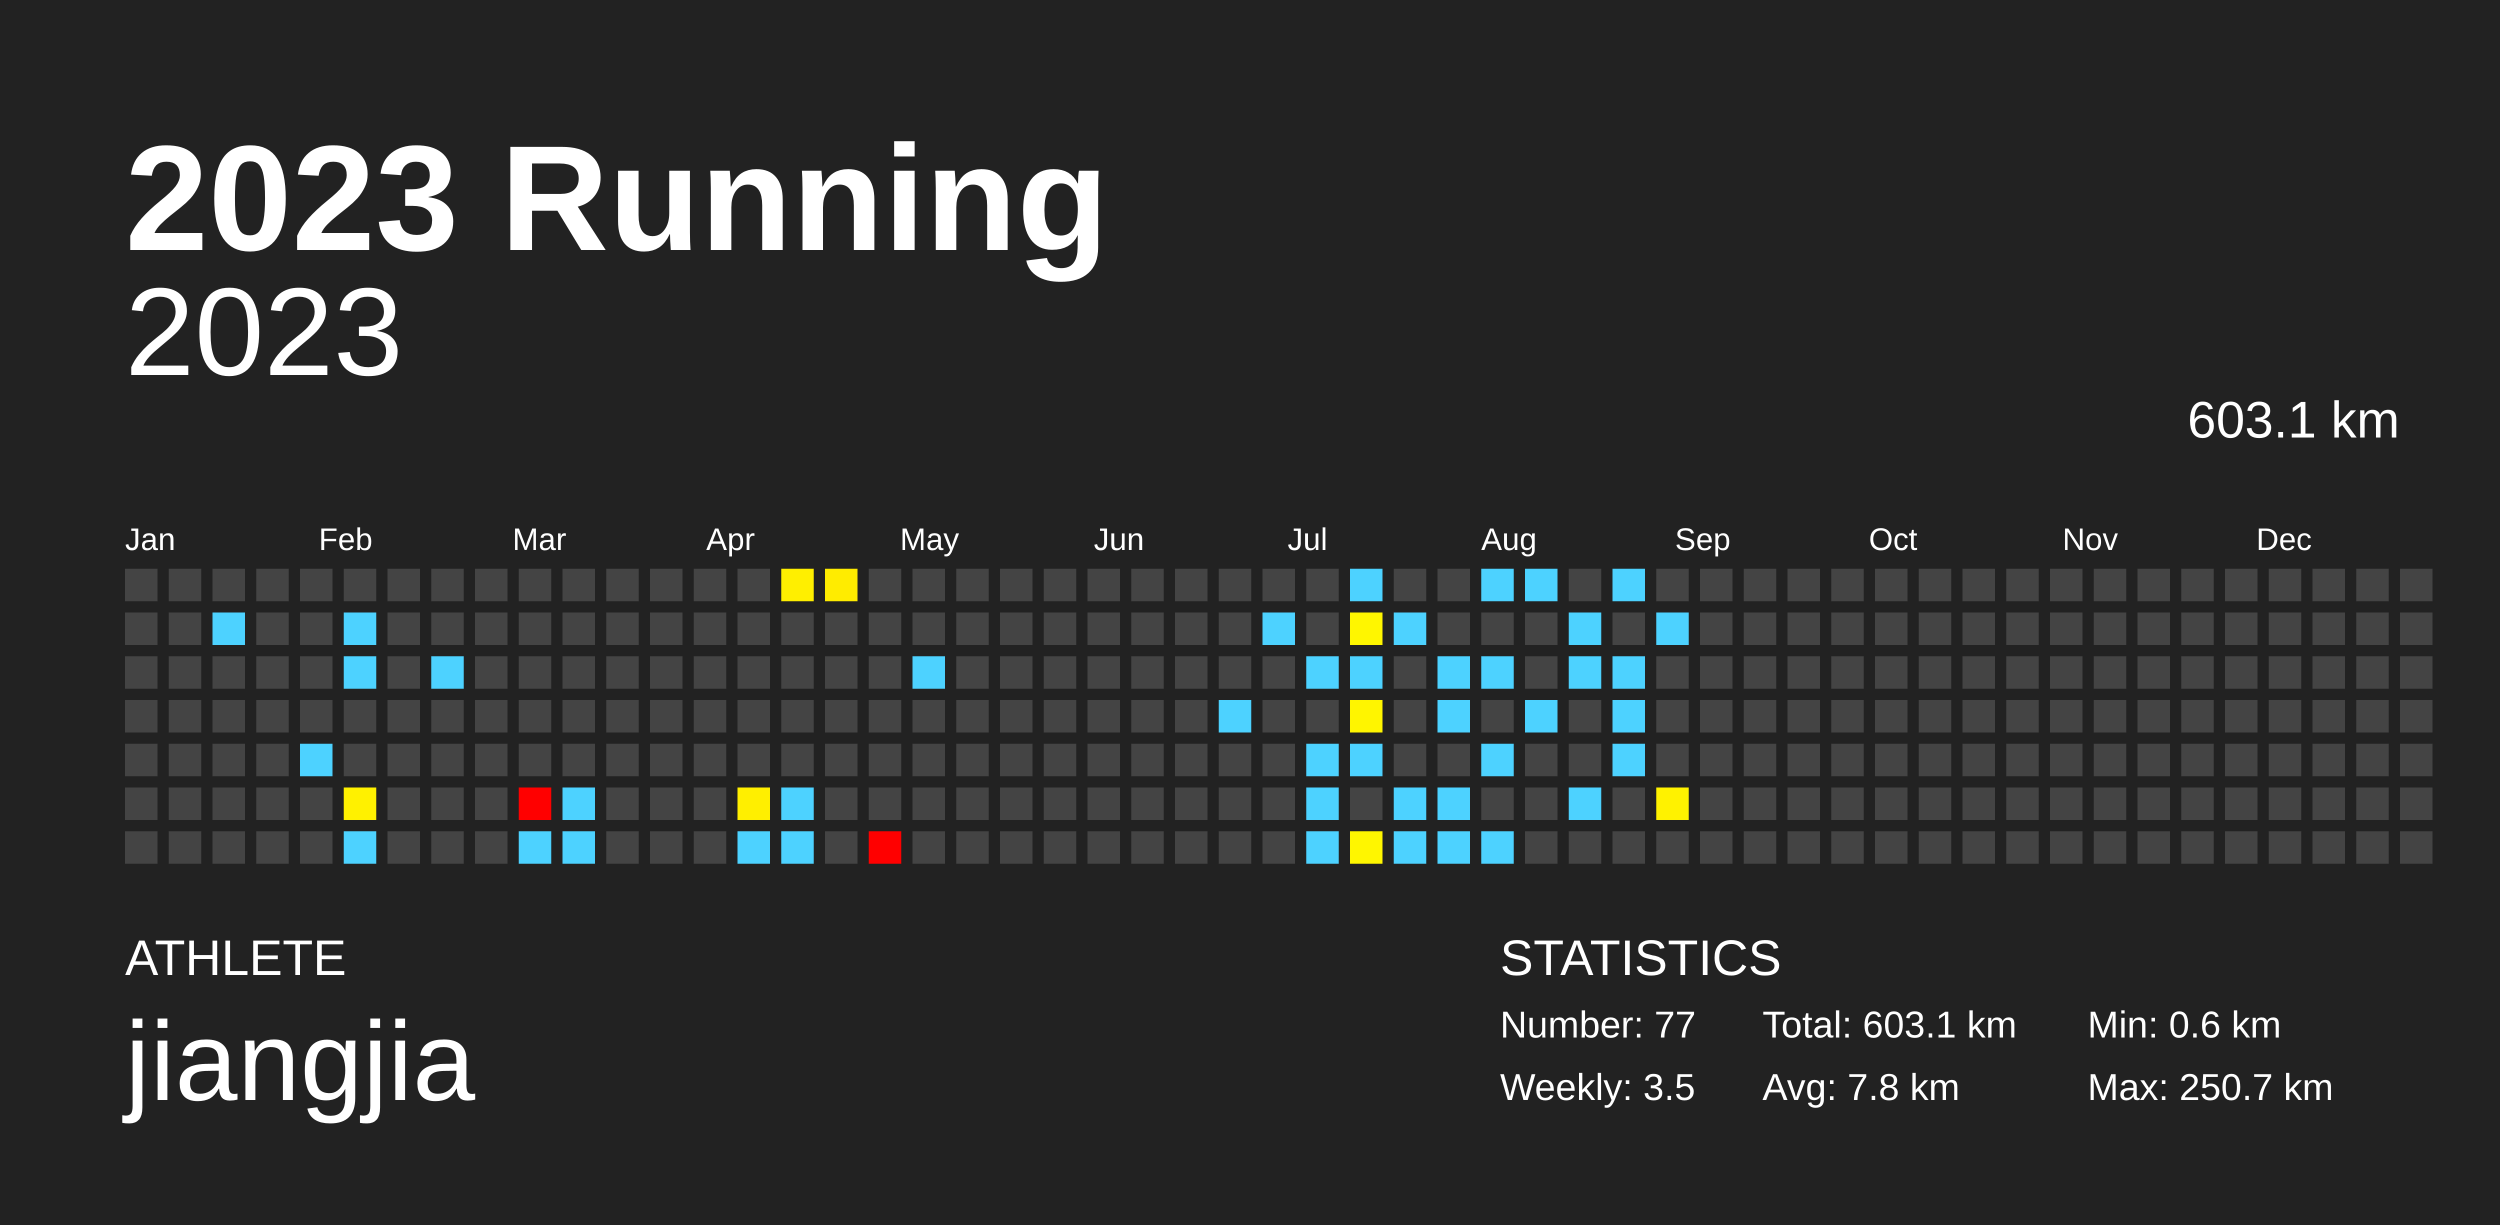
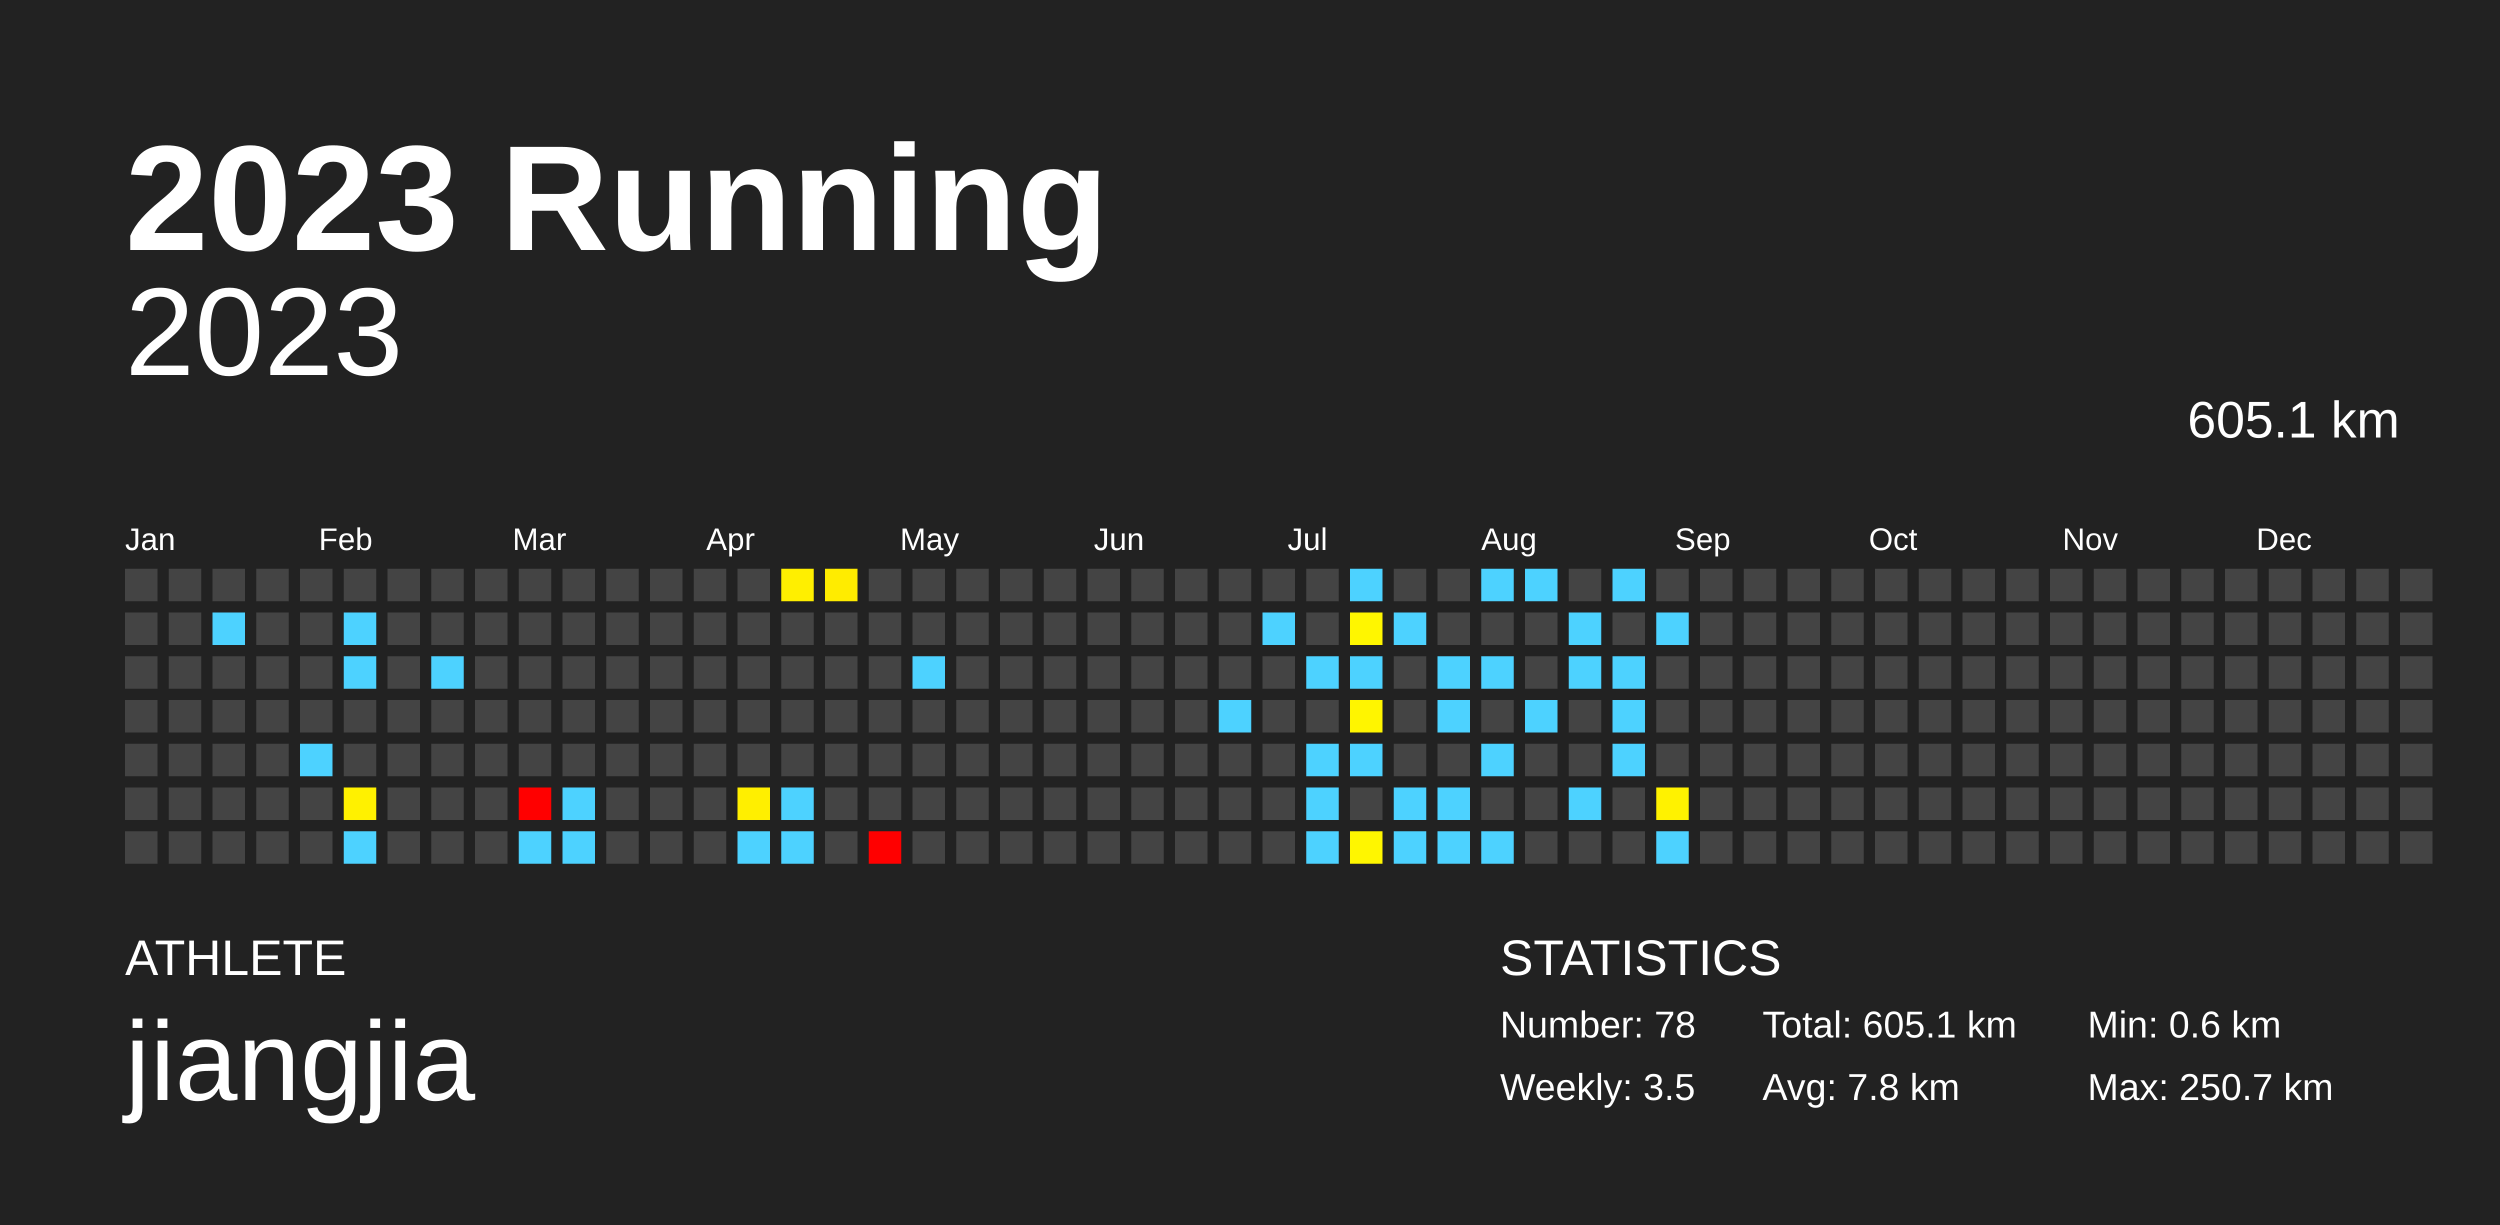
<svg xmlns="http://www.w3.org/2000/svg" baseProfile="full" height="98mm" version="1.1" viewBox="0,0,200,98" width="200mm">
  <defs />
  <rect fill="#222222" height="98" width="200" x="0" y="0" />
  <text fill="#FFFFFF" style="font-size:12px; font-family:Arial; font-weight:bold;" x="10" y="20">2023 Running</text>
  <text fill="#FFFFFF" style="font-size:4px; font-family:Arial" x="10" y="78">ATHLETE</text>
  <text fill="#FFFFFF" style="font-size:9px; font-family:Arial" x="10" y="88">jiangjia</text>
  <text fill="#FFFFFF" style="font-size:4px; font-family:Arial" x="120" y="78">STATISTICS</text>
-   <text fill="#FFFFFF" style="font-size:3px; font-family:Arial" x="120" y="83">Number: 77</text>
+   <text fill="#FFFFFF" style="font-size:3px; font-family:Arial" x="120" y="83">Number: 78</text>
  <text fill="#FFFFFF" style="font-size:3px; font-family:Arial" x="120" y="88">Weekly: 3.5</text>
-   <text fill="#FFFFFF" style="font-size:3px; font-family:Arial" x="141" y="83">Total: 603.1 km</text>
+   <text fill="#FFFFFF" style="font-size:3px; font-family:Arial" x="141" y="83">Total: 605.1 km</text>
  <text fill="#FFFFFF" style="font-size:3px; font-family:Arial" x="141" y="88">Avg: 7.8 km</text>
  <text fill="#FFFFFF" style="font-size:3px; font-family:Arial" x="167" y="83">Min: 0.6 km</text>
  <text fill="#FFFFFF" style="font-size:3px; font-family:Arial" x="167" y="88">Max: 250.7 km</text>
  <text alignment-baseline="hanging" fill="#FFFFFF" style="font-size:10.0px; font-family:Arial;" x="10" y="30">2023</text>
-   <text alignment-baseline="hanging" fill="#FFFFFF" style="font-size:4.125px; font-family:Arial;" x="175" y="35">603.1 km</text>
+   <text alignment-baseline="hanging" fill="#FFFFFF" style="font-size:4.125px; font-family:Arial;" x="175" y="35">605.1 km</text>
  <text fill="#FFFFFF" style="font-size:2.5px; font-family:Arial" x="10.0" y="44">Jan</text>
  <text fill="#FFFFFF" style="font-size:2.5px; font-family:Arial" x="25.5" y="44">Feb</text>
  <text fill="#FFFFFF" style="font-size:2.5px; font-family:Arial" x="41.0" y="44">Mar</text>
  <text fill="#FFFFFF" style="font-size:2.5px; font-family:Arial" x="56.5" y="44">Apr</text>
  <text fill="#FFFFFF" style="font-size:2.5px; font-family:Arial" x="72.0" y="44">May</text>
  <text fill="#FFFFFF" style="font-size:2.5px; font-family:Arial" x="87.5" y="44">Jun</text>
  <text fill="#FFFFFF" style="font-size:2.5px; font-family:Arial" x="103.0" y="44">Jul</text>
  <text fill="#FFFFFF" style="font-size:2.5px; font-family:Arial" x="118.5" y="44">Aug</text>
  <text fill="#FFFFFF" style="font-size:2.5px; font-family:Arial" x="134.0" y="44">Sep</text>
  <text fill="#FFFFFF" style="font-size:2.5px; font-family:Arial" x="149.5" y="44">Oct</text>
  <text fill="#FFFFFF" style="font-size:2.5px; font-family:Arial" x="165.0" y="44">Nov</text>
  <text fill="#FFFFFF" style="font-size:2.5px; font-family:Arial" x="180.5" y="44">Dec</text>
  <rect fill="#444444" height="2.6" width="2.6" x="10.0" y="45.5" />
  <rect fill="#444444" height="2.6" width="2.6" x="10.0" y="49.0" />
  <rect fill="#444444" height="2.6" width="2.6" x="10.0" y="52.5" />
  <rect fill="#444444" height="2.6" width="2.6" x="10.0" y="56.0" />
  <rect fill="#444444" height="2.6" width="2.6" x="10.0" y="59.5" />
  <rect fill="#444444" height="2.6" width="2.6" x="10.0" y="63.0" />
  <rect fill="#444444" height="2.6" width="2.6" x="10.0" y="66.5" />
  <rect fill="#444444" height="2.6" width="2.6" x="13.5" y="45.5" />
  <rect fill="#444444" height="2.6" width="2.6" x="13.5" y="49.0" />
  <rect fill="#444444" height="2.6" width="2.6" x="13.5" y="52.5" />
  <rect fill="#444444" height="2.6" width="2.6" x="13.5" y="56.0" />
  <rect fill="#444444" height="2.6" width="2.6" x="13.5" y="59.5" />
  <rect fill="#444444" height="2.6" width="2.6" x="13.5" y="63.0" />
  <rect fill="#444444" height="2.6" width="2.6" x="13.5" y="66.5" />
  <rect fill="#444444" height="2.6" width="2.6" x="17.0" y="45.5" />
  <rect fill="#4dd2ff" height="2.6" width="2.6" x="17.0" y="49.0" />
  <rect fill="#444444" height="2.6" width="2.6" x="17.0" y="52.5" />
  <rect fill="#444444" height="2.6" width="2.6" x="17.0" y="56.0" />
  <rect fill="#444444" height="2.6" width="2.6" x="17.0" y="59.5" />
  <rect fill="#444444" height="2.6" width="2.6" x="17.0" y="63.0" />
  <rect fill="#444444" height="2.6" width="2.6" x="17.0" y="66.5" />
  <rect fill="#444444" height="2.6" width="2.6" x="20.5" y="45.5" />
  <rect fill="#444444" height="2.6" width="2.6" x="20.5" y="49.0" />
  <rect fill="#444444" height="2.6" width="2.6" x="20.5" y="52.5" />
  <rect fill="#444444" height="2.6" width="2.6" x="20.5" y="56.0" />
  <rect fill="#444444" height="2.6" width="2.6" x="20.5" y="59.5" />
  <rect fill="#444444" height="2.6" width="2.6" x="20.5" y="63.0" />
  <rect fill="#444444" height="2.6" width="2.6" x="20.5" y="66.5" />
  <rect fill="#444444" height="2.6" width="2.6" x="24.0" y="45.5" />
  <rect fill="#444444" height="2.6" width="2.6" x="24.0" y="49.0" />
  <rect fill="#444444" height="2.6" width="2.6" x="24.0" y="52.5" />
  <rect fill="#444444" height="2.6" width="2.6" x="24.0" y="56.0" />
  <rect fill="#4dd2ff" height="2.6" width="2.6" x="24.0" y="59.5" />
  <rect fill="#444444" height="2.6" width="2.6" x="24.0" y="63.0" />
  <rect fill="#444444" height="2.6" width="2.6" x="24.0" y="66.5" />
  <rect fill="#444444" height="2.6" width="2.6" x="27.5" y="45.5" />
  <rect fill="#4dd2ff" height="2.6" width="2.6" x="27.5" y="49.0" />
  <rect fill="#4dd2ff" height="2.6" width="2.6" x="27.5" y="52.5" />
  <rect fill="#444444" height="2.6" width="2.6" x="27.5" y="56.0" />
  <rect fill="#444444" height="2.6" width="2.6" x="27.5" y="59.5" />
  <rect fill="#fff100" height="2.6" width="2.6" x="27.5" y="63.0" />
  <rect fill="#4dd2ff" height="2.6" width="2.6" x="27.5" y="66.5" />
  <rect fill="#444444" height="2.6" width="2.6" x="31.0" y="45.5" />
  <rect fill="#444444" height="2.6" width="2.6" x="31.0" y="49.0" />
  <rect fill="#444444" height="2.6" width="2.6" x="31.0" y="52.5" />
  <rect fill="#444444" height="2.6" width="2.6" x="31.0" y="56.0" />
  <rect fill="#444444" height="2.6" width="2.6" x="31.0" y="59.5" />
  <rect fill="#444444" height="2.6" width="2.6" x="31.0" y="63.0" />
  <rect fill="#444444" height="2.6" width="2.6" x="31.0" y="66.5" />
  <rect fill="#444444" height="2.6" width="2.6" x="34.5" y="45.5" />
  <rect fill="#444444" height="2.6" width="2.6" x="34.5" y="49.0" />
  <rect fill="#4dd2ff" height="2.6" width="2.6" x="34.5" y="52.5" />
  <rect fill="#444444" height="2.6" width="2.6" x="34.5" y="56.0" />
  <rect fill="#444444" height="2.6" width="2.6" x="34.5" y="59.5" />
  <rect fill="#444444" height="2.6" width="2.6" x="34.5" y="63.0" />
  <rect fill="#444444" height="2.6" width="2.6" x="34.5" y="66.5" />
  <rect fill="#444444" height="2.6" width="2.6" x="38.0" y="45.5" />
  <rect fill="#444444" height="2.6" width="2.6" x="38.0" y="49.0" />
  <rect fill="#444444" height="2.6" width="2.6" x="38.0" y="52.5" />
  <rect fill="#444444" height="2.6" width="2.6" x="38.0" y="56.0" />
  <rect fill="#444444" height="2.6" width="2.6" x="38.0" y="59.5" />
  <rect fill="#444444" height="2.6" width="2.6" x="38.0" y="63.0" />
  <rect fill="#444444" height="2.6" width="2.6" x="38.0" y="66.5" />
  <rect fill="#444444" height="2.6" width="2.6" x="41.5" y="45.5" />
  <rect fill="#444444" height="2.6" width="2.6" x="41.5" y="49.0" />
  <rect fill="#444444" height="2.6" width="2.6" x="41.5" y="52.5" />
  <rect fill="#444444" height="2.6" width="2.6" x="41.5" y="56.0" />
  <rect fill="#444444" height="2.6" width="2.6" x="41.5" y="59.5" />
  <rect fill="red" height="2.6" width="2.6" x="41.5" y="63.0" />
  <rect fill="#4dd2ff" height="2.6" width="2.6" x="41.5" y="66.5" />
  <rect fill="#444444" height="2.6" width="2.6" x="45.0" y="45.5" />
  <rect fill="#444444" height="2.6" width="2.6" x="45.0" y="49.0" />
  <rect fill="#444444" height="2.6" width="2.6" x="45.0" y="52.5" />
  <rect fill="#444444" height="2.6" width="2.6" x="45.0" y="56.0" />
  <rect fill="#444444" height="2.6" width="2.6" x="45.0" y="59.5" />
  <rect fill="#4dd2ff" height="2.6" width="2.6" x="45.0" y="63.0" />
  <rect fill="#4dd2ff" height="2.6" width="2.6" x="45.0" y="66.5" />
  <rect fill="#444444" height="2.6" width="2.6" x="48.5" y="45.5" />
  <rect fill="#444444" height="2.6" width="2.6" x="48.5" y="49.0" />
  <rect fill="#444444" height="2.6" width="2.6" x="48.5" y="52.5" />
  <rect fill="#444444" height="2.6" width="2.6" x="48.5" y="56.0" />
  <rect fill="#444444" height="2.6" width="2.6" x="48.5" y="59.5" />
  <rect fill="#444444" height="2.6" width="2.6" x="48.5" y="63.0" />
  <rect fill="#444444" height="2.6" width="2.6" x="48.5" y="66.5" />
  <rect fill="#444444" height="2.6" width="2.6" x="52.0" y="45.5" />
  <rect fill="#444444" height="2.6" width="2.6" x="52.0" y="49.0" />
  <rect fill="#444444" height="2.6" width="2.6" x="52.0" y="52.5" />
  <rect fill="#444444" height="2.6" width="2.6" x="52.0" y="56.0" />
  <rect fill="#444444" height="2.6" width="2.6" x="52.0" y="59.5" />
  <rect fill="#444444" height="2.6" width="2.6" x="52.0" y="63.0" />
  <rect fill="#444444" height="2.6" width="2.6" x="52.0" y="66.5" />
  <rect fill="#444444" height="2.6" width="2.6" x="55.5" y="45.5" />
  <rect fill="#444444" height="2.6" width="2.6" x="55.5" y="49.0" />
  <rect fill="#444444" height="2.6" width="2.6" x="55.5" y="52.5" />
  <rect fill="#444444" height="2.6" width="2.6" x="55.5" y="56.0" />
  <rect fill="#444444" height="2.6" width="2.6" x="55.5" y="59.5" />
  <rect fill="#444444" height="2.6" width="2.6" x="55.5" y="63.0" />
  <rect fill="#444444" height="2.6" width="2.6" x="55.5" y="66.5" />
  <rect fill="#444444" height="2.6" width="2.6" x="59.0" y="45.5" />
  <rect fill="#444444" height="2.6" width="2.6" x="59.0" y="49.0" />
  <rect fill="#444444" height="2.6" width="2.6" x="59.0" y="52.5" />
  <rect fill="#444444" height="2.6" width="2.6" x="59.0" y="56.0" />
  <rect fill="#444444" height="2.6" width="2.6" x="59.0" y="59.5" />
  <rect fill="#ffef00" height="2.6" width="2.6" x="59.0" y="63.0" />
  <rect fill="#4dd2ff" height="2.6" width="2.6" x="59.0" y="66.5" />
  <rect fill="#ffef00" height="2.6" width="2.6" x="62.5" y="45.5" />
  <rect fill="#444444" height="2.6" width="2.6" x="62.5" y="49.0" />
  <rect fill="#444444" height="2.6" width="2.6" x="62.5" y="52.5" />
  <rect fill="#444444" height="2.6" width="2.6" x="62.5" y="56.0" />
  <rect fill="#444444" height="2.6" width="2.6" x="62.5" y="59.5" />
  <rect fill="#4dd2ff" height="2.6" width="2.6" x="62.5" y="63.0" />
  <rect fill="#4dd2ff" height="2.6" width="2.6" x="62.5" y="66.5" />
  <rect fill="#ffec00" height="2.6" width="2.6" x="66.0" y="45.5" />
  <rect fill="#444444" height="2.6" width="2.6" x="66.0" y="49.0" />
  <rect fill="#444444" height="2.6" width="2.6" x="66.0" y="52.5" />
  <rect fill="#444444" height="2.6" width="2.6" x="66.0" y="56.0" />
  <rect fill="#444444" height="2.6" width="2.6" x="66.0" y="59.5" />
  <rect fill="#444444" height="2.6" width="2.6" x="66.0" y="63.0" />
  <rect fill="#444444" height="2.6" width="2.6" x="66.0" y="66.5" />
  <rect fill="#444444" height="2.6" width="2.6" x="69.5" y="45.5" />
  <rect fill="#444444" height="2.6" width="2.6" x="69.5" y="49.0" />
  <rect fill="#444444" height="2.6" width="2.6" x="69.5" y="52.5" />
  <rect fill="#444444" height="2.6" width="2.6" x="69.5" y="56.0" />
  <rect fill="#444444" height="2.6" width="2.6" x="69.5" y="59.5" />
  <rect fill="#444444" height="2.6" width="2.6" x="69.5" y="63.0" />
  <rect fill="red" height="2.6" width="2.6" x="69.5" y="66.5" />
  <rect fill="#444444" height="2.6" width="2.6" x="73.0" y="45.5" />
  <rect fill="#444444" height="2.6" width="2.6" x="73.0" y="49.0" />
  <rect fill="#4dd2ff" height="2.6" width="2.6" x="73.0" y="52.5" />
  <rect fill="#444444" height="2.6" width="2.6" x="73.0" y="56.0" />
  <rect fill="#444444" height="2.6" width="2.6" x="73.0" y="59.5" />
  <rect fill="#444444" height="2.6" width="2.6" x="73.0" y="63.0" />
  <rect fill="#444444" height="2.6" width="2.6" x="73.0" y="66.5" />
  <rect fill="#444444" height="2.6" width="2.6" x="76.5" y="45.5" />
  <rect fill="#444444" height="2.6" width="2.6" x="76.5" y="49.0" />
  <rect fill="#444444" height="2.6" width="2.6" x="76.5" y="52.5" />
  <rect fill="#444444" height="2.6" width="2.6" x="76.5" y="56.0" />
  <rect fill="#444444" height="2.6" width="2.6" x="76.5" y="59.5" />
  <rect fill="#444444" height="2.6" width="2.6" x="76.5" y="63.0" />
  <rect fill="#444444" height="2.6" width="2.6" x="76.5" y="66.5" />
  <rect fill="#444444" height="2.6" width="2.6" x="80.0" y="45.5" />
  <rect fill="#444444" height="2.6" width="2.6" x="80.0" y="49.0" />
  <rect fill="#444444" height="2.6" width="2.6" x="80.0" y="52.5" />
  <rect fill="#444444" height="2.6" width="2.6" x="80.0" y="56.0" />
  <rect fill="#444444" height="2.6" width="2.6" x="80.0" y="59.5" />
  <rect fill="#444444" height="2.6" width="2.6" x="80.0" y="63.0" />
  <rect fill="#444444" height="2.6" width="2.6" x="80.0" y="66.5" />
  <rect fill="#444444" height="2.6" width="2.6" x="83.5" y="45.5" />
  <rect fill="#444444" height="2.6" width="2.6" x="83.5" y="49.0" />
  <rect fill="#444444" height="2.6" width="2.6" x="83.5" y="52.5" />
  <rect fill="#444444" height="2.6" width="2.6" x="83.5" y="56.0" />
  <rect fill="#444444" height="2.6" width="2.6" x="83.5" y="59.5" />
  <rect fill="#444444" height="2.6" width="2.6" x="83.5" y="63.0" />
  <rect fill="#444444" height="2.6" width="2.6" x="83.5" y="66.5" />
  <rect fill="#444444" height="2.6" width="2.6" x="87.0" y="45.5" />
  <rect fill="#444444" height="2.6" width="2.6" x="87.0" y="49.0" />
  <rect fill="#444444" height="2.6" width="2.6" x="87.0" y="52.5" />
  <rect fill="#444444" height="2.6" width="2.6" x="87.0" y="56.0" />
  <rect fill="#444444" height="2.6" width="2.6" x="87.0" y="59.5" />
  <rect fill="#444444" height="2.6" width="2.6" x="87.0" y="63.0" />
  <rect fill="#444444" height="2.6" width="2.6" x="87.0" y="66.5" />
  <rect fill="#444444" height="2.6" width="2.6" x="90.5" y="45.5" />
  <rect fill="#444444" height="2.6" width="2.6" x="90.5" y="49.0" />
  <rect fill="#444444" height="2.6" width="2.6" x="90.5" y="52.5" />
  <rect fill="#444444" height="2.6" width="2.6" x="90.5" y="56.0" />
  <rect fill="#444444" height="2.6" width="2.6" x="90.5" y="59.5" />
  <rect fill="#444444" height="2.6" width="2.6" x="90.5" y="63.0" />
  <rect fill="#444444" height="2.6" width="2.6" x="90.5" y="66.5" />
  <rect fill="#444444" height="2.6" width="2.6" x="94.0" y="45.5" />
  <rect fill="#444444" height="2.6" width="2.6" x="94.0" y="49.0" />
  <rect fill="#444444" height="2.6" width="2.6" x="94.0" y="52.5" />
  <rect fill="#444444" height="2.6" width="2.6" x="94.0" y="56.0" />
  <rect fill="#444444" height="2.6" width="2.6" x="94.0" y="59.5" />
  <rect fill="#444444" height="2.6" width="2.6" x="94.0" y="63.0" />
  <rect fill="#444444" height="2.6" width="2.6" x="94.0" y="66.5" />
  <rect fill="#444444" height="2.6" width="2.6" x="97.5" y="45.5" />
  <rect fill="#444444" height="2.6" width="2.6" x="97.5" y="49.0" />
  <rect fill="#444444" height="2.6" width="2.6" x="97.5" y="52.5" />
  <rect fill="#4dd2ff" height="2.6" width="2.6" x="97.5" y="56.0" />
  <rect fill="#444444" height="2.6" width="2.6" x="97.5" y="59.5" />
  <rect fill="#444444" height="2.6" width="2.6" x="97.5" y="63.0" />
  <rect fill="#444444" height="2.6" width="2.6" x="97.5" y="66.5" />
  <rect fill="#444444" height="2.6" width="2.6" x="101.0" y="45.5" />
  <rect fill="#4dd2ff" height="2.6" width="2.6" x="101.0" y="49.0" />
  <rect fill="#444444" height="2.6" width="2.6" x="101.0" y="52.5" />
  <rect fill="#444444" height="2.6" width="2.6" x="101.0" y="56.0" />
  <rect fill="#444444" height="2.6" width="2.6" x="101.0" y="59.5" />
  <rect fill="#444444" height="2.6" width="2.6" x="101.0" y="63.0" />
  <rect fill="#444444" height="2.6" width="2.6" x="101.0" y="66.5" />
  <rect fill="#444444" height="2.6" width="2.6" x="104.5" y="45.5" />
  <rect fill="#444444" height="2.6" width="2.6" x="104.5" y="49.0" />
  <rect fill="#4dd2ff" height="2.6" width="2.6" x="104.5" y="52.5" />
  <rect fill="#444444" height="2.6" width="2.6" x="104.5" y="56.0" />
  <rect fill="#4dd2ff" height="2.6" width="2.6" x="104.5" y="59.5" />
  <rect fill="#4dd2ff" height="2.6" width="2.6" x="104.5" y="63.0" />
  <rect fill="#4dd2ff" height="2.6" width="2.6" x="104.5" y="66.5" />
  <rect fill="#4dd2ff" height="2.6" width="2.6" x="108.0" y="45.5" />
  <rect fill="#fff600" height="2.6" width="2.6" x="108.0" y="49.0" />
  <rect fill="#4dd2ff" height="2.6" width="2.6" x="108.0" y="52.5" />
  <rect fill="#fff500" height="2.6" width="2.6" x="108.0" y="56.0" />
  <rect fill="#4dd2ff" height="2.6" width="2.6" x="108.0" y="59.5" />
  <rect fill="#444444" height="2.6" width="2.6" x="108.0" y="63.0" />
  <rect fill="#fff600" height="2.6" width="2.6" x="108.0" y="66.5" />
  <rect fill="#444444" height="2.6" width="2.6" x="111.5" y="45.5" />
  <rect fill="#4dd2ff" height="2.6" width="2.6" x="111.5" y="49.0" />
  <rect fill="#444444" height="2.6" width="2.6" x="111.5" y="52.5" />
  <rect fill="#444444" height="2.6" width="2.6" x="111.5" y="56.0" />
  <rect fill="#444444" height="2.6" width="2.6" x="111.5" y="59.5" />
  <rect fill="#4dd2ff" height="2.6" width="2.6" x="111.5" y="63.0" />
  <rect fill="#4dd2ff" height="2.6" width="2.6" x="111.5" y="66.5" />
  <rect fill="#444444" height="2.6" width="2.6" x="115.0" y="45.5" />
  <rect fill="#444444" height="2.6" width="2.6" x="115.0" y="49.0" />
  <rect fill="#4dd2ff" height="2.6" width="2.6" x="115.0" y="52.5" />
  <rect fill="#4dd2ff" height="2.6" width="2.6" x="115.0" y="56.0" />
  <rect fill="#444444" height="2.6" width="2.6" x="115.0" y="59.5" />
  <rect fill="#4dd2ff" height="2.6" width="2.6" x="115.0" y="63.0" />
  <rect fill="#4dd2ff" height="2.6" width="2.6" x="115.0" y="66.5" />
  <rect fill="#4dd2ff" height="2.6" width="2.6" x="118.5" y="45.5" />
  <rect fill="#444444" height="2.6" width="2.6" x="118.5" y="49.0" />
  <rect fill="#4dd2ff" height="2.6" width="2.6" x="118.5" y="52.5" />
  <rect fill="#444444" height="2.6" width="2.6" x="118.5" y="56.0" />
  <rect fill="#4dd2ff" height="2.6" width="2.6" x="118.5" y="59.5" />
  <rect fill="#444444" height="2.6" width="2.6" x="118.5" y="63.0" />
  <rect fill="#4dd2ff" height="2.6" width="2.6" x="118.5" y="66.5" />
  <rect fill="#4dd2ff" height="2.6" width="2.6" x="122.0" y="45.5" />
  <rect fill="#444444" height="2.6" width="2.6" x="122.0" y="49.0" />
  <rect fill="#444444" height="2.6" width="2.6" x="122.0" y="52.5" />
  <rect fill="#4dd2ff" height="2.6" width="2.6" x="122.0" y="56.0" />
  <rect fill="#444444" height="2.6" width="2.6" x="122.0" y="59.5" />
  <rect fill="#444444" height="2.6" width="2.6" x="122.0" y="63.0" />
  <rect fill="#444444" height="2.6" width="2.6" x="122.0" y="66.5" />
  <rect fill="#444444" height="2.6" width="2.6" x="125.5" y="45.5" />
  <rect fill="#4dd2ff" height="2.6" width="2.6" x="125.5" y="49.0" />
  <rect fill="#4dd2ff" height="2.6" width="2.6" x="125.5" y="52.5" />
  <rect fill="#444444" height="2.6" width="2.6" x="125.5" y="56.0" />
  <rect fill="#444444" height="2.6" width="2.6" x="125.5" y="59.5" />
  <rect fill="#4dd2ff" height="2.6" width="2.6" x="125.5" y="63.0" />
  <rect fill="#444444" height="2.6" width="2.6" x="125.5" y="66.5" />
  <rect fill="#4dd2ff" height="2.6" width="2.6" x="129.0" y="45.5" />
  <rect fill="#444444" height="2.6" width="2.6" x="129.0" y="49.0" />
  <rect fill="#4dd2ff" height="2.6" width="2.6" x="129.0" y="52.5" />
  <rect fill="#4dd2ff" height="2.6" width="2.6" x="129.0" y="56.0" />
  <rect fill="#4dd2ff" height="2.6" width="2.6" x="129.0" y="59.5" />
  <rect fill="#444444" height="2.6" width="2.6" x="129.0" y="63.0" />
  <rect fill="#444444" height="2.6" width="2.6" x="129.0" y="66.5" />
  <rect fill="#444444" height="2.6" width="2.6" x="132.5" y="45.5" />
  <rect fill="#4dd2ff" height="2.6" width="2.6" x="132.5" y="49.0" />
  <rect fill="#444444" height="2.6" width="2.6" x="132.5" y="52.5" />
  <rect fill="#444444" height="2.6" width="2.6" x="132.5" y="56.0" />
  <rect fill="#444444" height="2.6" width="2.6" x="132.5" y="59.5" />
  <rect fill="#fff200" height="2.6" width="2.6" x="132.5" y="63.0" />
-   <rect fill="#444444" height="2.6" width="2.6" x="132.5" y="66.5" />
+   <rect fill="#4dd2ff" height="2.6" width="2.6" x="132.5" y="66.5" />
  <rect fill="#444444" height="2.6" width="2.6" x="136.0" y="45.5" />
  <rect fill="#444444" height="2.6" width="2.6" x="136.0" y="49.0" />
  <rect fill="#444444" height="2.6" width="2.6" x="136.0" y="52.5" />
  <rect fill="#444444" height="2.6" width="2.6" x="136.0" y="56.0" />
  <rect fill="#444444" height="2.6" width="2.6" x="136.0" y="59.5" />
  <rect fill="#444444" height="2.6" width="2.6" x="136.0" y="63.0" />
  <rect fill="#444444" height="2.6" width="2.6" x="136.0" y="66.5" />
  <rect fill="#444444" height="2.6" width="2.6" x="139.5" y="45.5" />
  <rect fill="#444444" height="2.6" width="2.6" x="139.5" y="49.0" />
  <rect fill="#444444" height="2.6" width="2.6" x="139.5" y="52.5" />
  <rect fill="#444444" height="2.6" width="2.6" x="139.5" y="56.0" />
  <rect fill="#444444" height="2.6" width="2.6" x="139.5" y="59.5" />
  <rect fill="#444444" height="2.6" width="2.6" x="139.5" y="63.0" />
  <rect fill="#444444" height="2.6" width="2.6" x="139.5" y="66.5" />
  <rect fill="#444444" height="2.6" width="2.6" x="143.0" y="45.5" />
  <rect fill="#444444" height="2.6" width="2.6" x="143.0" y="49.0" />
  <rect fill="#444444" height="2.6" width="2.6" x="143.0" y="52.5" />
  <rect fill="#444444" height="2.6" width="2.6" x="143.0" y="56.0" />
  <rect fill="#444444" height="2.6" width="2.6" x="143.0" y="59.5" />
  <rect fill="#444444" height="2.6" width="2.6" x="143.0" y="63.0" />
  <rect fill="#444444" height="2.6" width="2.6" x="143.0" y="66.5" />
  <rect fill="#444444" height="2.6" width="2.6" x="146.5" y="45.5" />
  <rect fill="#444444" height="2.6" width="2.6" x="146.5" y="49.0" />
  <rect fill="#444444" height="2.6" width="2.6" x="146.5" y="52.5" />
  <rect fill="#444444" height="2.6" width="2.6" x="146.5" y="56.0" />
  <rect fill="#444444" height="2.6" width="2.6" x="146.5" y="59.5" />
  <rect fill="#444444" height="2.6" width="2.6" x="146.5" y="63.0" />
  <rect fill="#444444" height="2.6" width="2.6" x="146.5" y="66.5" />
  <rect fill="#444444" height="2.6" width="2.6" x="150.0" y="45.5" />
  <rect fill="#444444" height="2.6" width="2.6" x="150.0" y="49.0" />
  <rect fill="#444444" height="2.6" width="2.6" x="150.0" y="52.5" />
  <rect fill="#444444" height="2.6" width="2.6" x="150.0" y="56.0" />
  <rect fill="#444444" height="2.6" width="2.6" x="150.0" y="59.5" />
  <rect fill="#444444" height="2.6" width="2.6" x="150.0" y="63.0" />
  <rect fill="#444444" height="2.6" width="2.6" x="150.0" y="66.5" />
  <rect fill="#444444" height="2.6" width="2.6" x="153.5" y="45.5" />
  <rect fill="#444444" height="2.6" width="2.6" x="153.5" y="49.0" />
  <rect fill="#444444" height="2.6" width="2.6" x="153.5" y="52.5" />
  <rect fill="#444444" height="2.6" width="2.6" x="153.5" y="56.0" />
  <rect fill="#444444" height="2.6" width="2.6" x="153.5" y="59.5" />
  <rect fill="#444444" height="2.6" width="2.6" x="153.5" y="63.0" />
  <rect fill="#444444" height="2.6" width="2.6" x="153.5" y="66.5" />
  <rect fill="#444444" height="2.6" width="2.6" x="157.0" y="45.5" />
  <rect fill="#444444" height="2.6" width="2.6" x="157.0" y="49.0" />
  <rect fill="#444444" height="2.6" width="2.6" x="157.0" y="52.5" />
  <rect fill="#444444" height="2.6" width="2.6" x="157.0" y="56.0" />
  <rect fill="#444444" height="2.6" width="2.6" x="157.0" y="59.5" />
  <rect fill="#444444" height="2.6" width="2.6" x="157.0" y="63.0" />
  <rect fill="#444444" height="2.6" width="2.6" x="157.0" y="66.5" />
  <rect fill="#444444" height="2.6" width="2.6" x="160.5" y="45.5" />
  <rect fill="#444444" height="2.6" width="2.6" x="160.5" y="49.0" />
  <rect fill="#444444" height="2.6" width="2.6" x="160.5" y="52.5" />
  <rect fill="#444444" height="2.6" width="2.6" x="160.5" y="56.0" />
  <rect fill="#444444" height="2.6" width="2.6" x="160.5" y="59.5" />
  <rect fill="#444444" height="2.6" width="2.6" x="160.5" y="63.0" />
  <rect fill="#444444" height="2.6" width="2.6" x="160.5" y="66.5" />
  <rect fill="#444444" height="2.6" width="2.6" x="164.0" y="45.5" />
  <rect fill="#444444" height="2.6" width="2.6" x="164.0" y="49.0" />
  <rect fill="#444444" height="2.6" width="2.6" x="164.0" y="52.5" />
  <rect fill="#444444" height="2.6" width="2.6" x="164.0" y="56.0" />
  <rect fill="#444444" height="2.6" width="2.6" x="164.0" y="59.5" />
  <rect fill="#444444" height="2.6" width="2.6" x="164.0" y="63.0" />
  <rect fill="#444444" height="2.6" width="2.6" x="164.0" y="66.5" />
  <rect fill="#444444" height="2.6" width="2.6" x="167.5" y="45.5" />
  <rect fill="#444444" height="2.6" width="2.6" x="167.5" y="49.0" />
  <rect fill="#444444" height="2.6" width="2.6" x="167.5" y="52.5" />
  <rect fill="#444444" height="2.6" width="2.6" x="167.5" y="56.0" />
  <rect fill="#444444" height="2.6" width="2.6" x="167.5" y="59.5" />
  <rect fill="#444444" height="2.6" width="2.6" x="167.5" y="63.0" />
  <rect fill="#444444" height="2.6" width="2.6" x="167.5" y="66.5" />
  <rect fill="#444444" height="2.6" width="2.6" x="171.0" y="45.5" />
  <rect fill="#444444" height="2.6" width="2.6" x="171.0" y="49.0" />
  <rect fill="#444444" height="2.6" width="2.6" x="171.0" y="52.5" />
  <rect fill="#444444" height="2.6" width="2.6" x="171.0" y="56.0" />
  <rect fill="#444444" height="2.6" width="2.6" x="171.0" y="59.5" />
  <rect fill="#444444" height="2.6" width="2.6" x="171.0" y="63.0" />
  <rect fill="#444444" height="2.6" width="2.6" x="171.0" y="66.5" />
  <rect fill="#444444" height="2.6" width="2.6" x="174.5" y="45.5" />
  <rect fill="#444444" height="2.6" width="2.6" x="174.5" y="49.0" />
  <rect fill="#444444" height="2.6" width="2.6" x="174.5" y="52.5" />
  <rect fill="#444444" height="2.6" width="2.6" x="174.5" y="56.0" />
  <rect fill="#444444" height="2.6" width="2.6" x="174.5" y="59.5" />
  <rect fill="#444444" height="2.6" width="2.6" x="174.5" y="63.0" />
  <rect fill="#444444" height="2.6" width="2.6" x="174.5" y="66.5" />
  <rect fill="#444444" height="2.6" width="2.6" x="178.0" y="45.5" />
  <rect fill="#444444" height="2.6" width="2.6" x="178.0" y="49.0" />
  <rect fill="#444444" height="2.6" width="2.6" x="178.0" y="52.5" />
  <rect fill="#444444" height="2.6" width="2.6" x="178.0" y="56.0" />
  <rect fill="#444444" height="2.6" width="2.6" x="178.0" y="59.5" />
  <rect fill="#444444" height="2.6" width="2.6" x="178.0" y="63.0" />
  <rect fill="#444444" height="2.6" width="2.6" x="178.0" y="66.5" />
  <rect fill="#444444" height="2.6" width="2.6" x="181.5" y="45.5" />
  <rect fill="#444444" height="2.6" width="2.6" x="181.5" y="49.0" />
  <rect fill="#444444" height="2.6" width="2.6" x="181.5" y="52.5" />
  <rect fill="#444444" height="2.6" width="2.6" x="181.5" y="56.0" />
  <rect fill="#444444" height="2.6" width="2.6" x="181.5" y="59.5" />
  <rect fill="#444444" height="2.6" width="2.6" x="181.5" y="63.0" />
  <rect fill="#444444" height="2.6" width="2.6" x="181.5" y="66.5" />
  <rect fill="#444444" height="2.6" width="2.6" x="185.0" y="45.5" />
  <rect fill="#444444" height="2.6" width="2.6" x="185.0" y="49.0" />
  <rect fill="#444444" height="2.6" width="2.6" x="185.0" y="52.5" />
  <rect fill="#444444" height="2.6" width="2.6" x="185.0" y="56.0" />
  <rect fill="#444444" height="2.6" width="2.6" x="185.0" y="59.5" />
  <rect fill="#444444" height="2.6" width="2.6" x="185.0" y="63.0" />
  <rect fill="#444444" height="2.6" width="2.6" x="185.0" y="66.5" />
  <rect fill="#444444" height="2.6" width="2.6" x="188.5" y="45.5" />
  <rect fill="#444444" height="2.6" width="2.6" x="188.5" y="49.0" />
  <rect fill="#444444" height="2.6" width="2.6" x="188.5" y="52.5" />
  <rect fill="#444444" height="2.6" width="2.6" x="188.5" y="56.0" />
  <rect fill="#444444" height="2.6" width="2.6" x="188.5" y="59.5" />
  <rect fill="#444444" height="2.6" width="2.6" x="188.5" y="63.0" />
  <rect fill="#444444" height="2.6" width="2.6" x="188.5" y="66.5" />
  <rect fill="#444444" height="2.6" width="2.6" x="192.0" y="45.5" />
  <rect fill="#444444" height="2.6" width="2.6" x="192.0" y="49.0" />
  <rect fill="#444444" height="2.6" width="2.6" x="192.0" y="52.5" />
  <rect fill="#444444" height="2.6" width="2.6" x="192.0" y="56.0" />
  <rect fill="#444444" height="2.6" width="2.6" x="192.0" y="59.5" />
  <rect fill="#444444" height="2.6" width="2.6" x="192.0" y="63.0" />
  <rect fill="#444444" height="2.6" width="2.6" x="192.0" y="66.5" />
</svg>
